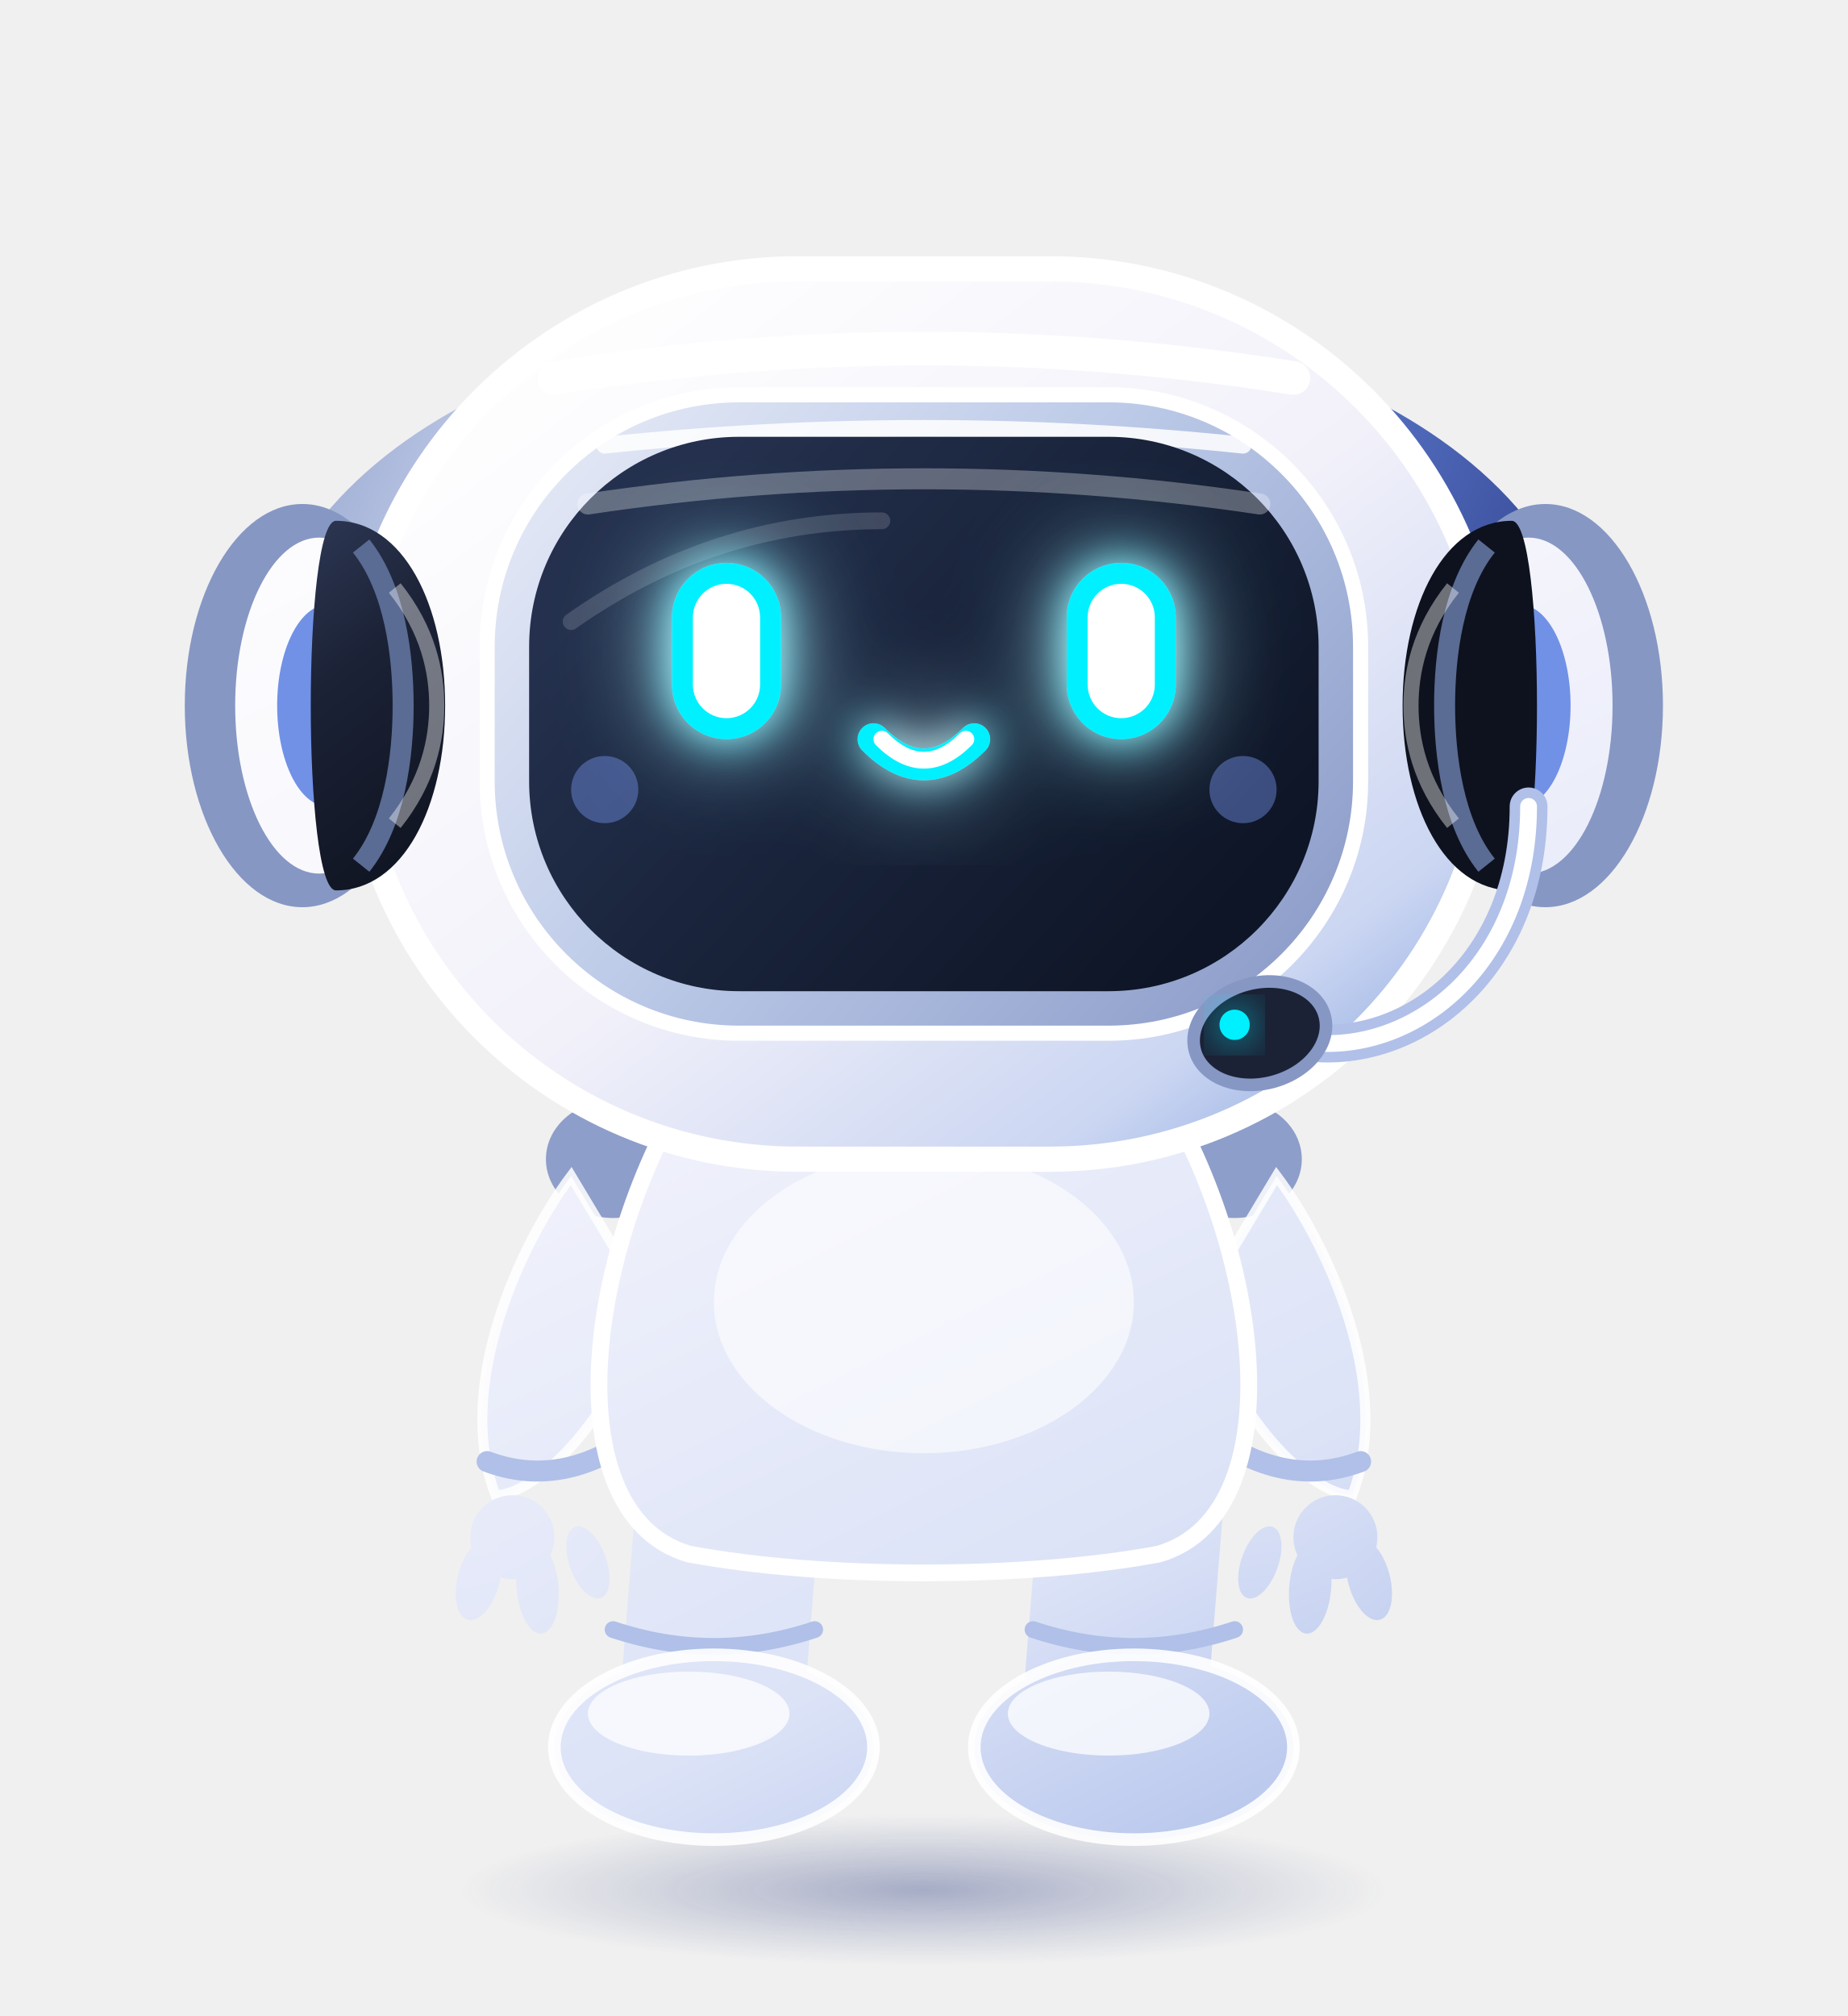
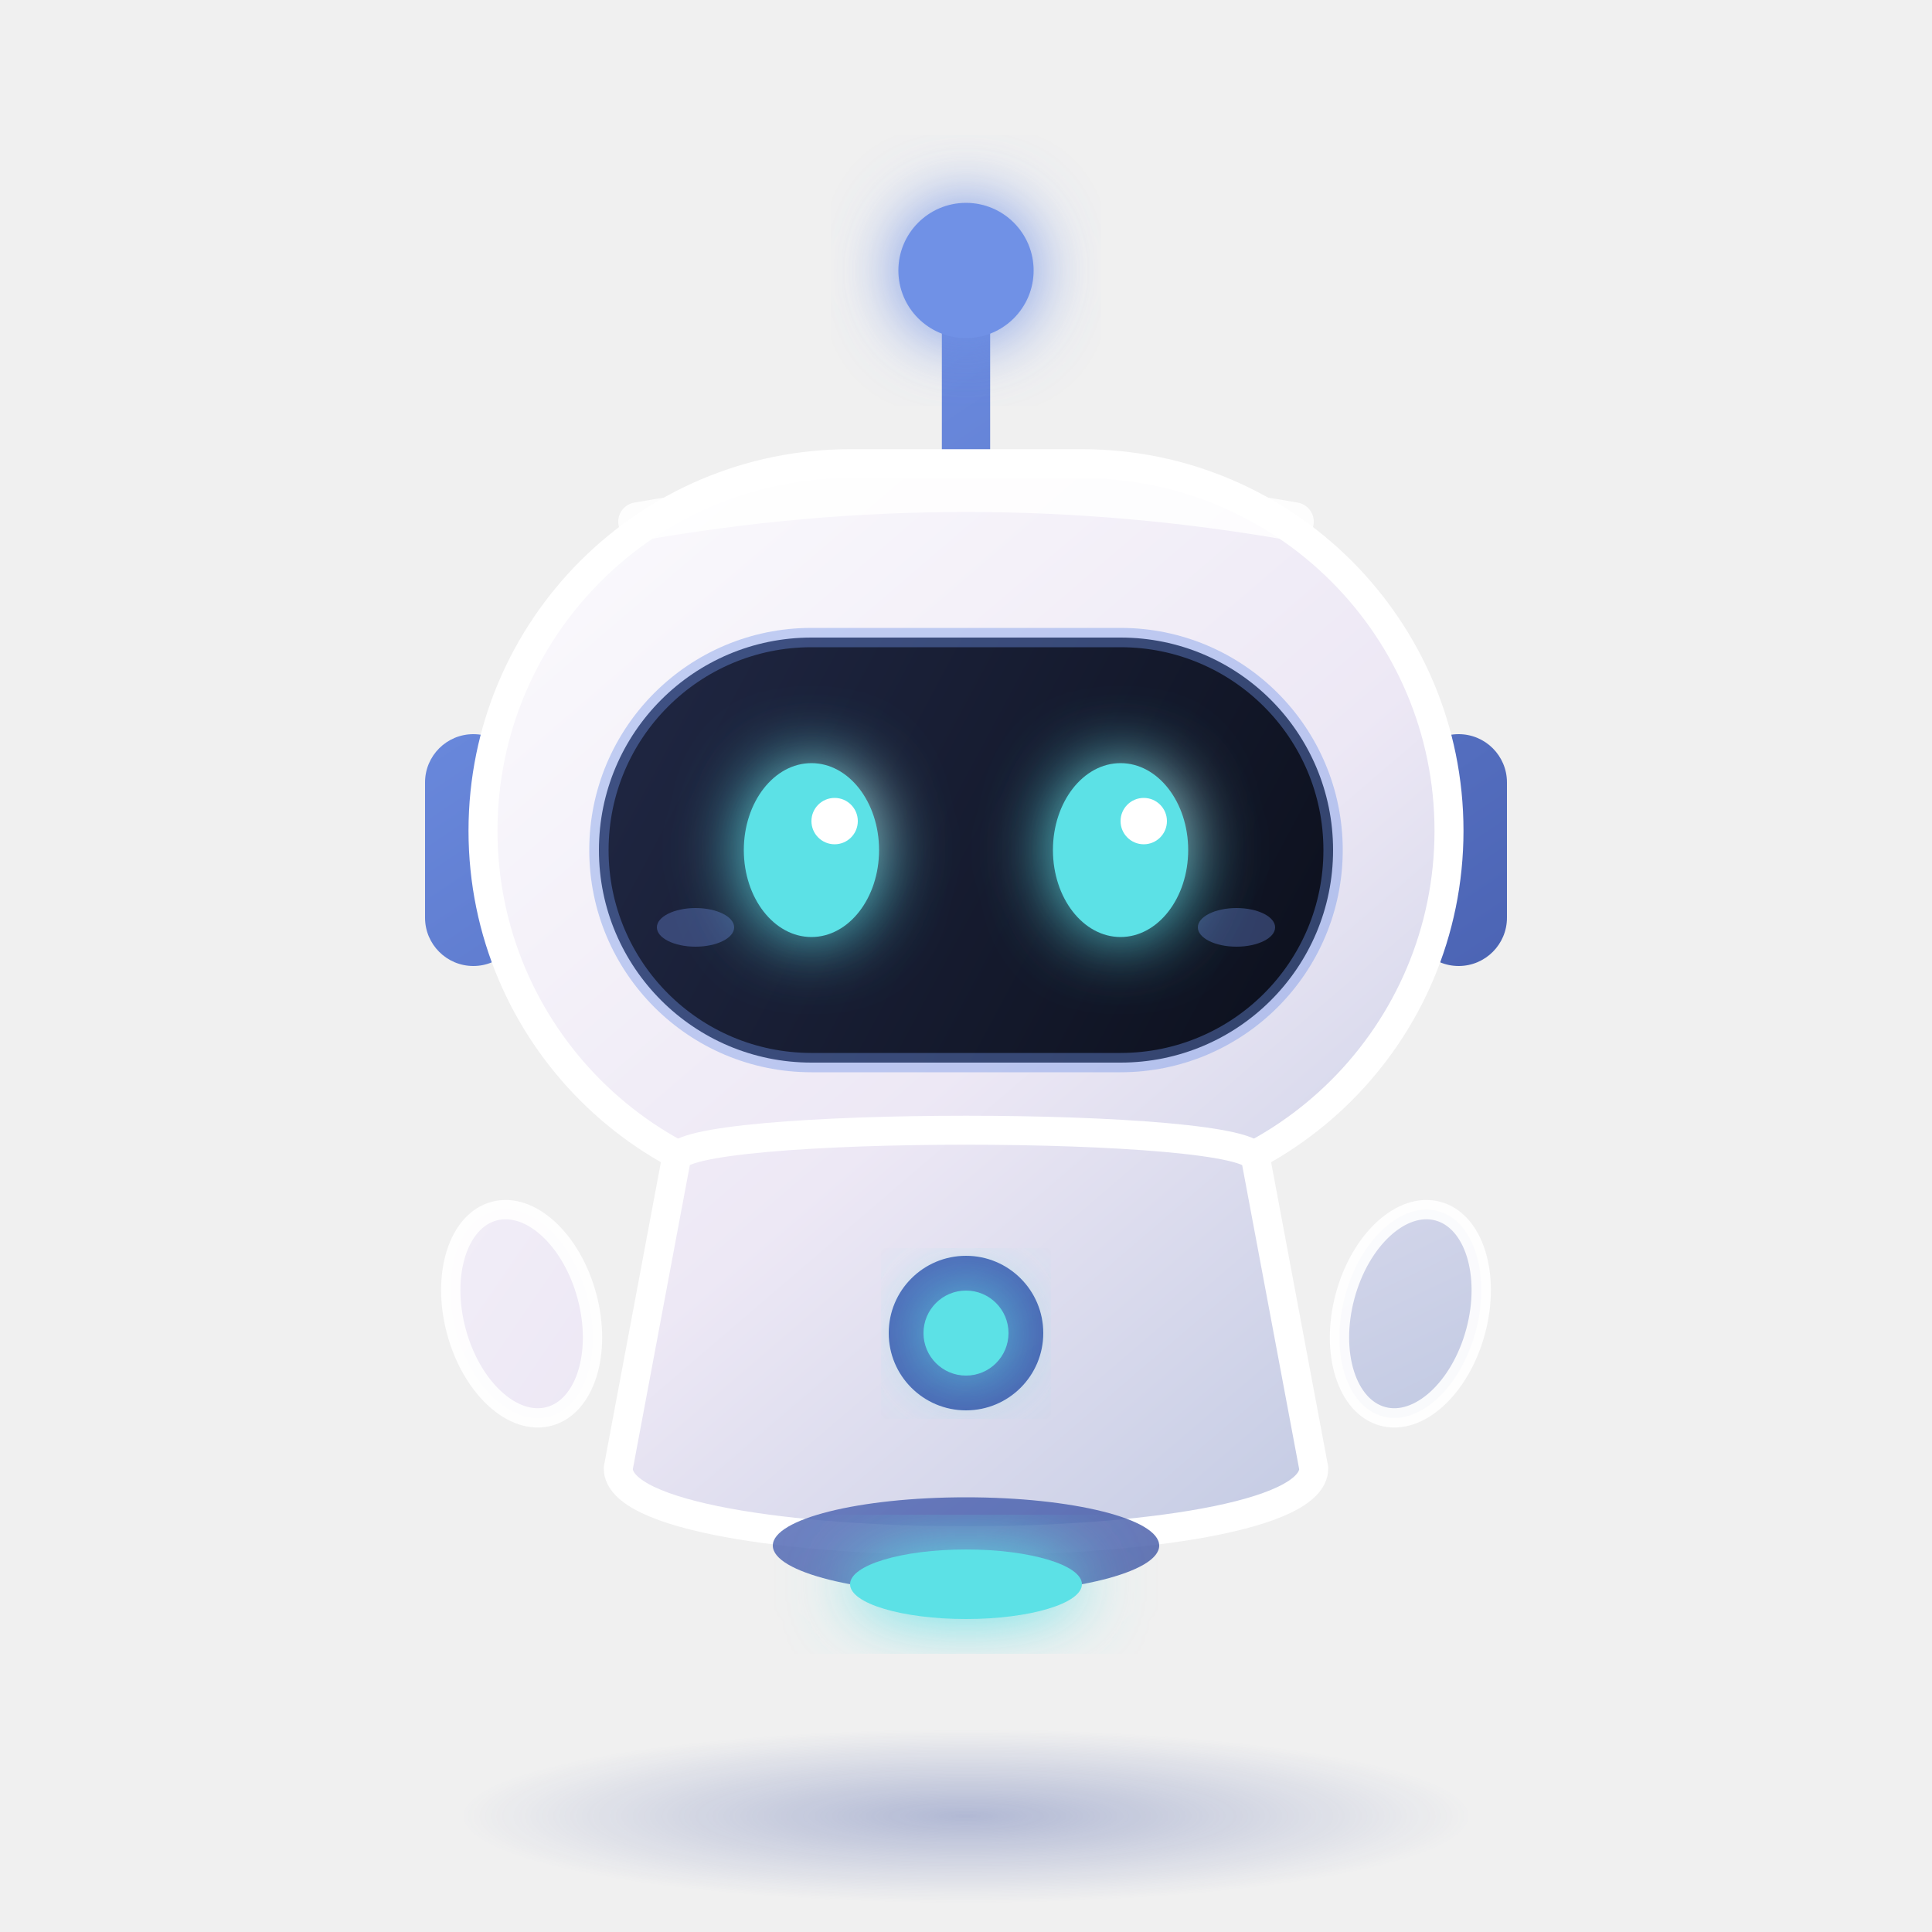
- <svg xmlns="http://www.w3.org/2000/svg" viewBox="0 0 220 240" fill="none">
+ <svg xmlns="http://www.w3.org/2000/svg" viewBox="0 0 100 100" fill="none">
  <defs>
-     <linearGradient id="clayWhite" x1="60" y1="20" x2="160" y2="220" gradientUnits="userSpaceOnUse">
+     <linearGradient id="sylChassis" x1="20" y1="20" x2="80" y2="90" gradientUnits="userSpaceOnUse">
      <stop offset="0%" stop-color="#FFFFFF" />
-       <stop offset="40%" stop-color="#F6F5FC" />
-       <stop offset="80%" stop-color="#DCE3F7" />
-       <stop offset="100%" stop-color="#B2C2EB" />
+       <stop offset="50%" stop-color="#EDE8F5" />
+       <stop offset="100%" stop-color="#ADBBDA" />
    </linearGradient>
-     <linearGradient id="headClay" x1="70" y1="30" x2="150" y2="135" gradientUnits="userSpaceOnUse">
-       <stop offset="0%" stop-color="#FFFFFF" />
-       <stop offset="55%" stop-color="#F2F1FA" />
-       <stop offset="90%" stop-color="#CBD6F2" />
-       <stop offset="100%" stop-color="#A9BDE8" />
-     </linearGradient>
-     <linearGradient id="headsetBand" x1="40" y1="10" x2="180" y2="70" gradientUnits="userSpaceOnUse">
-       <stop offset="0%" stop-color="#8697C4" />
-       <stop offset="35%" stop-color="#DDE6FB" />
-       <stop offset="65%" stop-color="#7091E6" />
+     <linearGradient id="sylBlue" x1="30" y1="20" x2="70" y2="80" gradientUnits="userSpaceOnUse">
+       <stop offset="0%" stop-color="#7091E6" />
      <stop offset="100%" stop-color="#3D52A0" />
    </linearGradient>
-     <linearGradient id="earPadGrad" x1="20" y1="60" x2="55" y2="105" gradientUnits="userSpaceOnUse">
-       <stop offset="0%" stop-color="#3A4668" />
-       <stop offset="50%" stop-color="#1B2236" />
-       <stop offset="100%" stop-color="#0E121E" />
+     <linearGradient id="sylVisor" x1="35" y1="36" x2="65" y2="52" gradientUnits="userSpaceOnUse">
+       <stop offset="0%" stop-color="#1E2540" />
+       <stop offset="100%" stop-color="#0E1220" />
    </linearGradient>
-     <linearGradient id="bezelGrad" x1="70" y1="50" x2="150" y2="120" gradientUnits="userSpaceOnUse">
-       <stop offset="0%" stop-color="#E2E7F5" />
-       <stop offset="45%" stop-color="#BCCAE8" />
-       <stop offset="100%" stop-color="#8E9ECA" />
-     </linearGradient>
-     <linearGradient id="screenGlass" x1="80" y1="60" x2="140" y2="115" gradientUnits="userSpaceOnUse">
-       <stop offset="0%" stop-color="#24304D" />
-       <stop offset="50%" stop-color="#182239" />
-       <stop offset="100%" stop-color="#0E1526" />
-     </linearGradient>
-     <filter id="cyanBloom" x="-50%" y="-50%" width="200%" height="200%">
-       <feGaussianBlur stdDeviation="2.5" result="blur1" />
-       <feGaussianBlur stdDeviation="5.5" result="blur2" />
+     <filter id="sylEyeGlow" x="-50%" y="-50%" width="200%" height="200%">
+       <feGaussianBlur stdDeviation="1.8" result="blur" />
      <feMerge>
-         <feMergeNode in="blur2" />
-         <feMergeNode in="blur1" />
+         <feMergeNode in="blur" />
        <feMergeNode in="SourceGraphic" />
      </feMerge>
    </filter>
-     <radialGradient id="groundShadow" cx="50%" cy="50%" r="50%">
-       <stop offset="0%" stop-color="rgba(45, 62, 128, 0.38)" />
-       <stop offset="65%" stop-color="rgba(45, 62, 128, 0.12)" />
-       <stop offset="100%" stop-color="rgba(45, 62, 128, 0)" />
+     <radialGradient id="sylShadow" cx="50%" cy="50%" r="50%">
+       <stop offset="0%" stop-color="rgba(61, 82, 160, 0.35)" />
+       <stop offset="100%" stop-color="rgba(61, 82, 160, 0)" />
    </radialGradient>
  </defs>
-   <ellipse cx="110" cy="225" rx="55" ry="9" fill="url(#groundShadow)" />
-   <g class="syl-headset-band">
-     <path d="M 36 85 C 36 28, 184 28, 184 85" stroke="url(#headsetBand)" stroke-width="12" stroke-linecap="round" fill="none" />
-     <path d="M 52 70 C 52 35, 168 35, 168 70" stroke="rgba(255,255,255,0.7)" stroke-width="2.5" stroke-linecap="round" fill="none" />
-   </g>
-   <g class="syl-legs">
-     <g>
-       <path d="M 76 175 L 74 200 C 74 205, 96 205, 96 200 L 98 175 Z" fill="url(#clayWhite)" />
-       <path d="M 73 194 Q 85 198 97 194" stroke="#B0C0E8" stroke-width="2" stroke-linecap="round" fill="none" />
-       <ellipse cx="85" cy="208" rx="19" ry="11" fill="url(#clayWhite)" stroke="rgba(255,255,255,0.9)" stroke-width="1.5" />
-       <ellipse cx="82" cy="204" rx="12" ry="5" fill="#FFFFFF" opacity="0.75" />
+   <ellipse cx="50" cy="94" rx="26" ry="4.5" fill="url(#sylShadow)" />
+   <g class="syl-robot-body">
+     <rect x="22" y="38" width="5" height="12" rx="2.5" fill="url(#sylBlue)" />
+     <rect x="73" y="38" width="5" height="12" rx="2.5" fill="url(#sylBlue)" />
+     <line x1="50" y1="25" x2="50" y2="16" stroke="url(#sylBlue)" stroke-width="2.5" stroke-linecap="round" />
+     <circle cx="50" cy="14" r="3.5" fill="#7091E6" filter="url(#sylEyeGlow)" />
+     <rect x="25" y="24" width="50" height="38" rx="19" fill="url(#sylChassis)" stroke="#FFFFFF" stroke-width="1.5" />
+     <path d="M 33 27 Q 50 24 67 27" stroke="rgba(255,255,255,0.85)" stroke-width="2" stroke-linecap="round" />
+     <rect x="31" y="33" width="38" height="22" rx="11" fill="url(#sylVisor)" stroke="rgba(112, 145, 230, 0.4)" stroke-width="1" />
+     <g filter="url(#sylEyeGlow)">
+       <ellipse cx="42" cy="44" rx="3.5" ry="4.5" fill="#5CE1E6" />
+       <circle cx="43.2" cy="42.5" r="1.2" fill="#FFFFFF" />
+       <ellipse cx="58" cy="44" rx="3.5" ry="4.5" fill="#5CE1E6" />
+       <circle cx="59.2" cy="42.5" r="1.2" fill="#FFFFFF" />
    </g>
-     <g>
-       <path d="M 124 175 L 122 200 C 122 205, 144 205, 144 200 L 146 175 Z" fill="url(#clayWhite)" />
-       <path d="M 123 194 Q 135 198 147 194" stroke="#B0C0E8" stroke-width="2" stroke-linecap="round" fill="none" />
-       <ellipse cx="135" cy="208" rx="19" ry="11" fill="url(#clayWhite)" stroke="rgba(255,255,255,0.9)" stroke-width="1.5" />
-       <ellipse cx="132" cy="204" rx="12" ry="5" fill="#FFFFFF" opacity="0.75" />
-     </g>
-   </g>
-   <g class="syl-body-group">
-     <g>
-       <ellipse cx="73" cy="138" rx="8" ry="7" fill="#8E9ECA" />
-       <path d="M 68 140 C 62 148, 54 165, 59 178 C 64 178, 74 168, 77 155 Z" fill="url(#clayWhite)" stroke="rgba(255,255,255,0.85)" stroke-width="1.2" />
-       <path d="M 58 174 Q 66 177 74 172" stroke="#B0C0E8" stroke-width="2.5" stroke-linecap="round" fill="none" />
-       <circle cx="61" cy="183" r="5" fill="url(#clayWhite)" />
-       <ellipse cx="57" cy="188" rx="2.5" ry="5" fill="url(#clayWhite)" transform="rotate(15 57 188)" />
-       <ellipse cx="64" cy="189" rx="2.5" ry="5.5" fill="url(#clayWhite)" transform="rotate(-5 64 189)" />
-       <ellipse cx="70" cy="186" rx="2.2" ry="4.5" fill="url(#clayWhite)" transform="rotate(-20 70 186)" />
-     </g>
-     <g>
-       <ellipse cx="147" cy="138" rx="8" ry="7" fill="#8E9ECA" />
-       <path d="M 152 140 C 158 148, 166 165, 161 178 C 156 178, 146 168, 143 155 Z" fill="url(#clayWhite)" stroke="rgba(255,255,255,0.85)" stroke-width="1.2" />
-       <path d="M 146 172 Q 154 177 162 174" stroke="#B0C0E8" stroke-width="2.5" stroke-linecap="round" fill="none" />
-       <circle cx="159" cy="183" r="5" fill="url(#clayWhite)" />
-       <ellipse cx="150" cy="186" rx="2.2" ry="4.5" fill="url(#clayWhite)" transform="rotate(20 150 186)" />
-       <ellipse cx="156" cy="189" rx="2.5" ry="5.5" fill="url(#clayWhite)" transform="rotate(5 156 189)" />
-       <ellipse cx="163" cy="188" rx="2.5" ry="5" fill="url(#clayWhite)" transform="rotate(-15 163 188)" />
-     </g>
-     <path d="M 85 125 C 85 120, 135 120, 135 125 C 150 145, 155 180, 138 185 C 122 188, 98 188, 82 185 C 65 180, 70 145, 85 125 Z" fill="url(#clayWhite)" stroke="#FFFFFF" stroke-width="2" />
-     <ellipse cx="110" cy="155" rx="25" ry="18" fill="#FFFFFF" opacity="0.6" />
-   </g>
-   <g class="syl-head-group">
-     <rect x="42" y="32" width="136" height="106" rx="53" fill="url(#headClay)" stroke="#FFFFFF" stroke-width="3" />
-     <path d="M 66 45 Q 110 38 154 45" stroke="#FFFFFF" stroke-width="4" stroke-linecap="round" />
-     <path d="M 80 50 Q 110 45 140 50" stroke="rgba(255,255,255,0.7)" stroke-width="2" stroke-linecap="round" />
-     <rect x="58" y="47" width="104" height="76" rx="30" fill="url(#bezelGrad)" stroke="#FFFFFF" stroke-width="1.8" />
-     <path d="M 72 53 Q 110 49 148 53" stroke="rgba(255,255,255,0.85)" stroke-width="2" stroke-linecap="round" />
-     <rect x="63" y="52" width="94" height="66" rx="25" fill="url(#screenGlass)" />
-     <path d="M 70 60 Q 110 54 150 60" stroke="rgba(255,255,255,0.3)" stroke-width="2.5" stroke-linecap="round" />
-     <path d="M 68 74 Q 85 62 105 62" stroke="rgba(255,255,255,0.15)" stroke-width="2" stroke-linecap="round" />
-     <g filter="url(#cyanBloom)">
-       <rect x="80" y="67" width="13" height="21" rx="6.5" fill="#00F0FF" />
-       <rect x="82.5" y="69.5" width="8" height="16" rx="4" fill="#FFFFFF" />
-       <circle cx="85" cy="73" r="2.2" fill="#FFFFFF" />
-       <rect x="127" y="67" width="13" height="21" rx="6.5" fill="#00F0FF" />
-       <rect x="129.5" y="69.5" width="8" height="16" rx="4" fill="#FFFFFF" />
-       <circle cx="132" cy="73" r="2.2" fill="#FFFFFF" />
-       <path d="M 104 88 Q 110 94 116 88" stroke="#00F0FF" stroke-width="3.8" stroke-linecap="round" fill="none" />
-       <path d="M 105 88 Q 110 93 115 88" stroke="#FFFFFF" stroke-width="2" stroke-linecap="round" fill="none" />
-     </g>
-     <circle cx="72" cy="94" r="4" fill="#7091E6" opacity="0.45" />
-     <circle cx="148" cy="94" r="4" fill="#7091E6" opacity="0.45" />
-   </g>
-   <g class="syl-headphones">
-     <g>
-       <ellipse cx="36" cy="84" rx="14" ry="24" fill="#8697C4" />
-       <ellipse cx="38" cy="84" rx="10" ry="20" fill="url(#clayWhite)" />
-       <ellipse cx="39" cy="84" rx="6" ry="12" fill="#7091E6" />
-       <g>
-         <path d="M 40 62 C 48 62, 53 72, 53 84 C 53 96, 48 106, 40 106 C 36 106, 36 62, 40 62 Z" fill="url(#earPadGrad)" />
-         <path d="M 43 65 C 47 70, 48 78, 48 84 C 48 90, 47 98, 43 103" stroke="#5A6B94" stroke-width="2.5" fill="none" />
-         <path d="M 47 70 C 51 75, 52 80, 52 84 C 52 88, 51 93, 47 98" stroke="rgba(255,255,255,0.4)" stroke-width="1.8" fill="none" />
-       </g>
-     </g>
-     <g>
-       <ellipse cx="184" cy="84" rx="14" ry="24" fill="#8697C4" />
-       <ellipse cx="182" cy="84" rx="10" ry="20" fill="url(#clayWhite)" />
-       <ellipse cx="181" cy="84" rx="6" ry="12" fill="#7091E6" />
-       <g>
-         <path d="M 180 62 C 172 62, 167 72, 167 84 C 167 96, 172 106, 180 106 C 184 106, 184 62, 180 62 Z" fill="url(#earPadGrad)" />
-         <path d="M 177 65 C 173 70, 172 78, 172 84 C 172 90, 173 98, 177 103" stroke="#5A6B94" stroke-width="2.5" fill="none" />
-         <path d="M 173 70 C 169 75, 168 80, 168 84 C 168 88, 169 93, 173 98" stroke="rgba(255,255,255,0.4)" stroke-width="1.8" fill="none" />
-       </g>
-     </g>
-     <g class="syl-boom-mic">
-       <path d="M 182 96 C 182 115, 168 126, 155 124" stroke="#B0C0E8" stroke-width="4.5" stroke-linecap="round" fill="none" />
-       <path d="M 182 96 C 182 115, 168 126, 155 124" stroke="#FFFFFF" stroke-width="2" stroke-linecap="round" fill="none" />
-       <ellipse cx="150" cy="123" rx="8" ry="6" fill="#1B2236" stroke="#8697C4" stroke-width="1.5" transform="rotate(-15 150 123)" />
-       <circle cx="147" cy="122" r="1.8" fill="#00F0FF" filter="url(#cyanBloom)" />
-     </g>
+     <ellipse cx="36" cy="48" rx="2" ry="1" fill="rgba(112, 145, 230, 0.35)" />
+     <ellipse cx="64" cy="48" rx="2" ry="1" fill="rgba(112, 145, 230, 0.35)" />
+     <path d="M 35 60 C 35 58, 65 58, 65 60 L 68 76 C 68 81, 32 81, 32 76 Z" fill="url(#sylChassis)" stroke="#FFFFFF" stroke-width="1.5" />
+     <circle cx="50" cy="69" r="4" fill="url(#sylBlue)" />
+     <circle cx="50" cy="69" r="2.2" fill="#5CE1E6" filter="url(#sylEyeGlow)" />
+     <ellipse cx="27" cy="68" rx="3.5" ry="5.5" fill="url(#sylChassis)" stroke="rgba(255,255,255,0.9)" stroke-width="1" transform="rotate(-15 27 68)" />
+     <ellipse cx="73" cy="68" rx="3.5" ry="5.5" fill="url(#sylChassis)" stroke="rgba(255,255,255,0.9)" stroke-width="1" transform="rotate(15 73 68)" />
+     <ellipse cx="50" cy="80" rx="10" ry="2.5" fill="url(#sylBlue)" opacity="0.8" />
+     <ellipse cx="50" cy="82" rx="6" ry="1.8" fill="#5CE1E6" filter="url(#sylEyeGlow)" />
  </g>
</svg>
